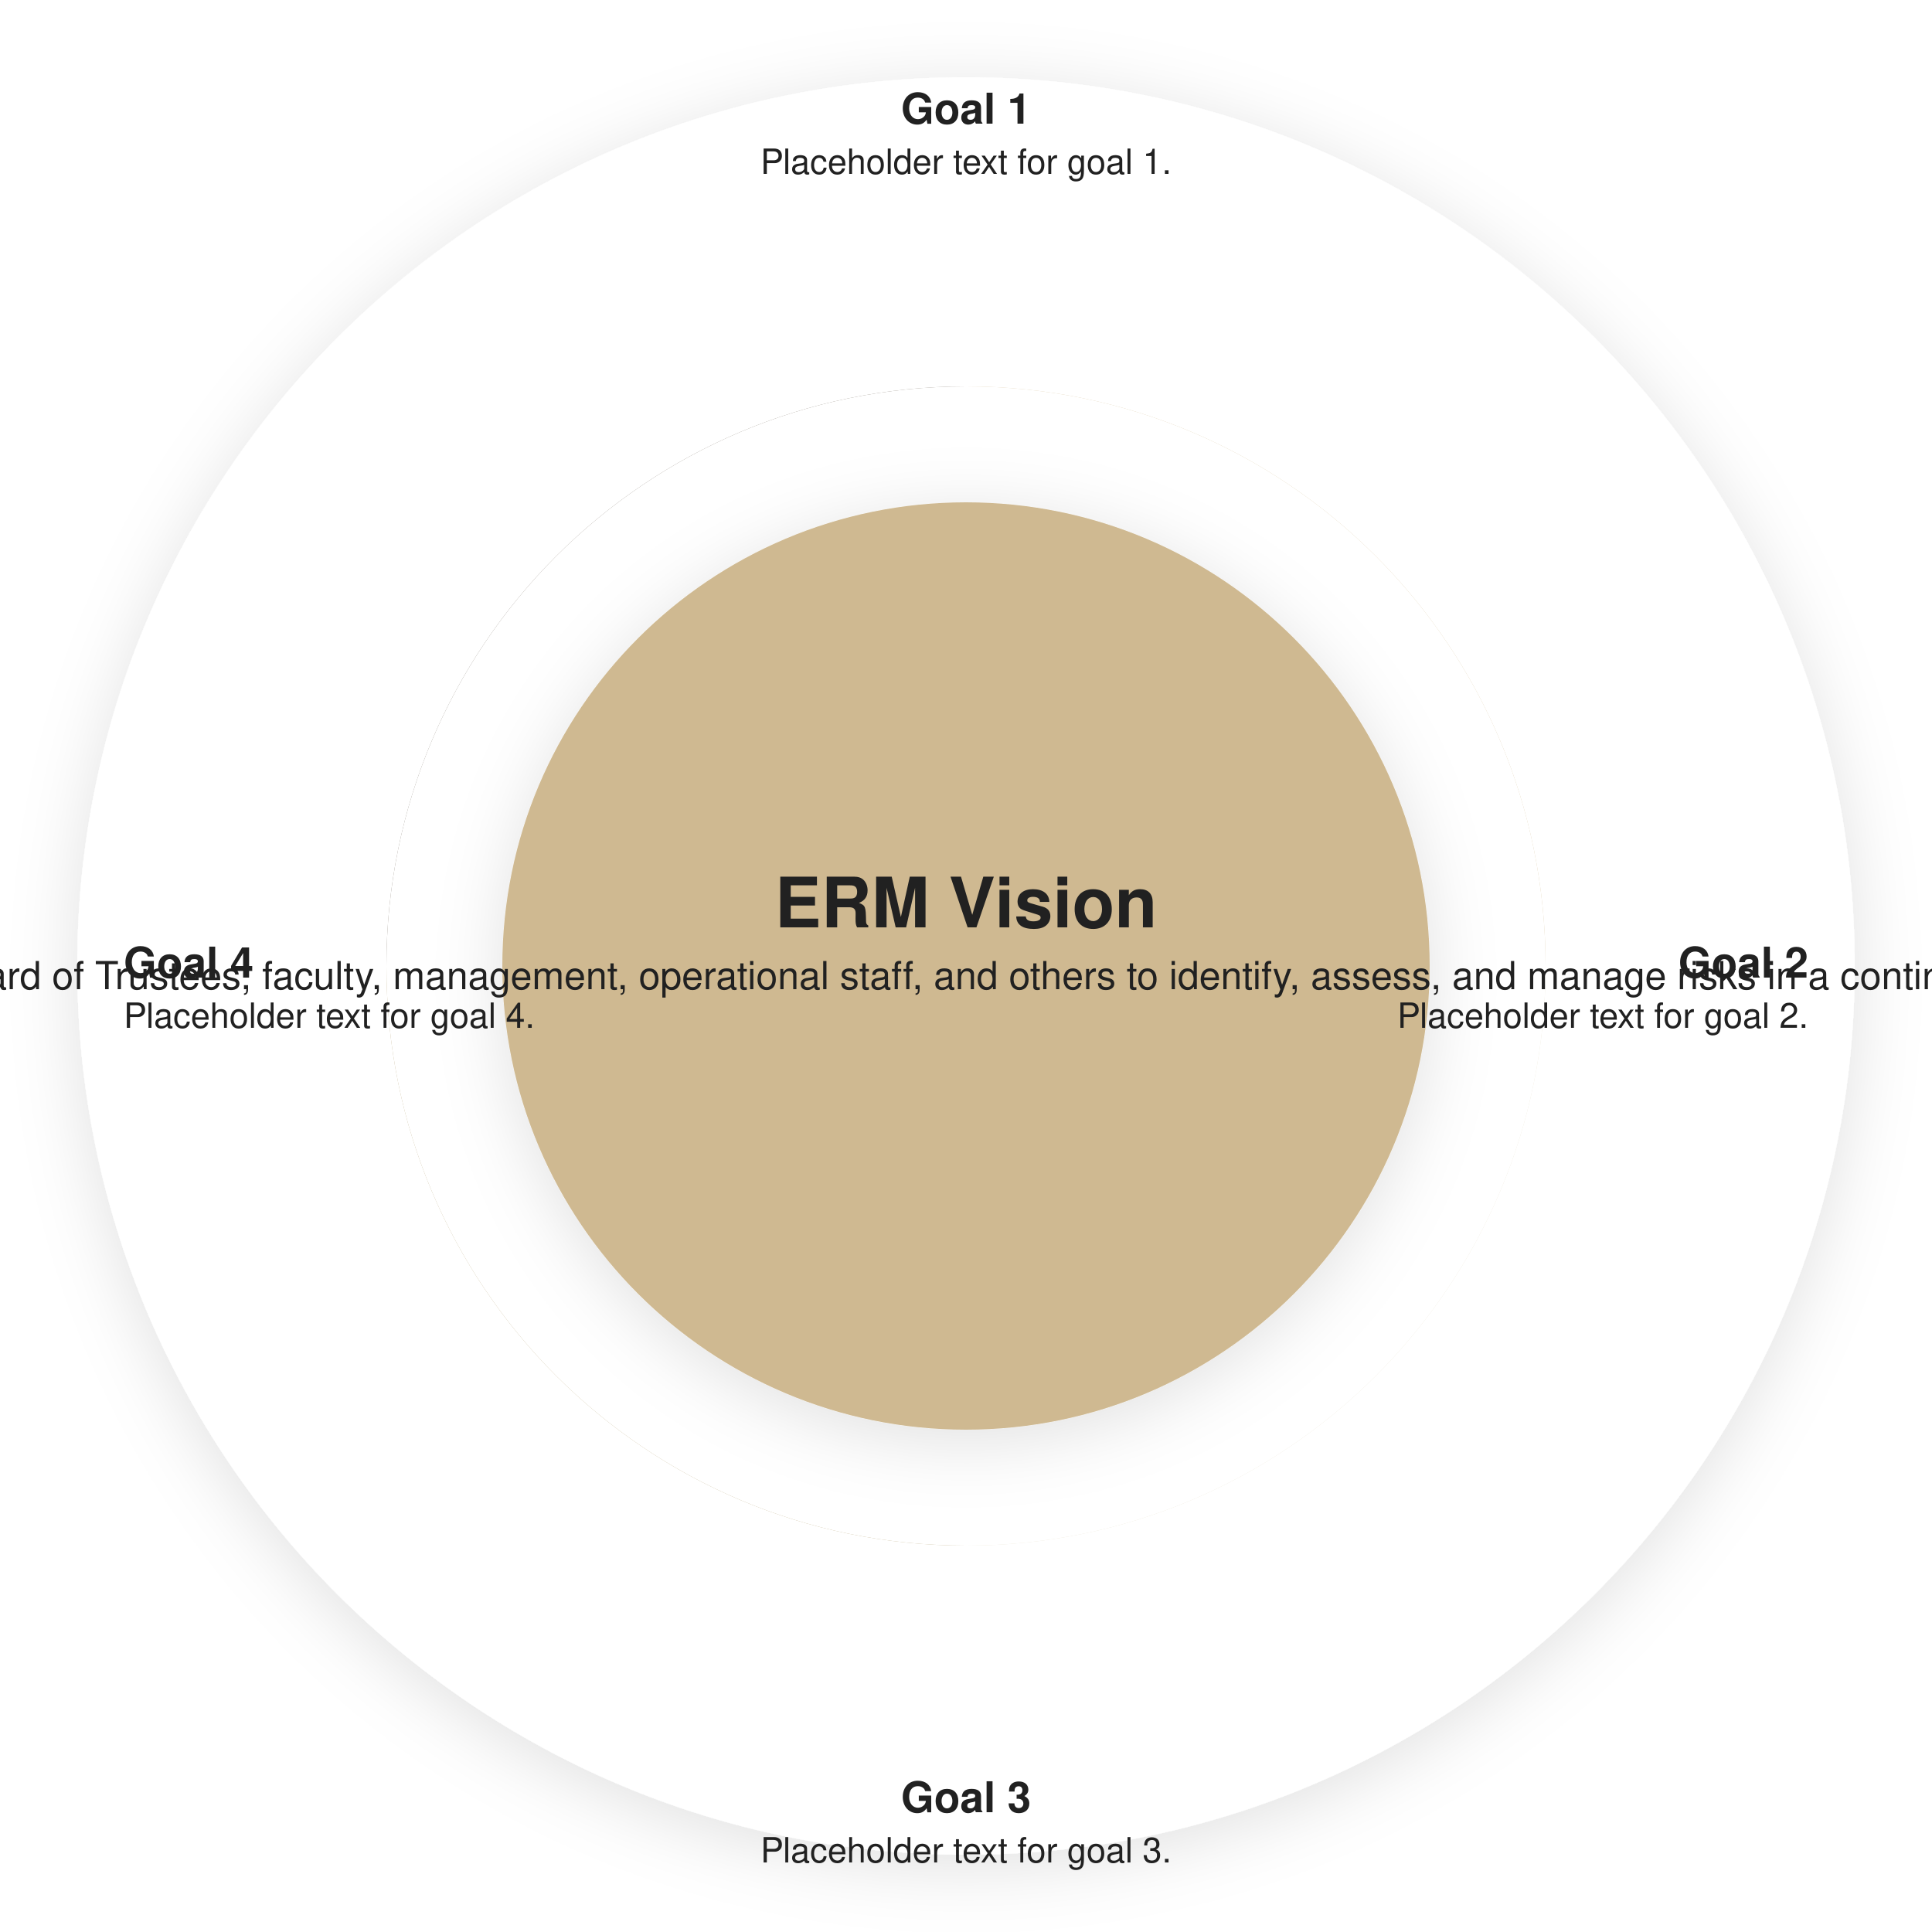
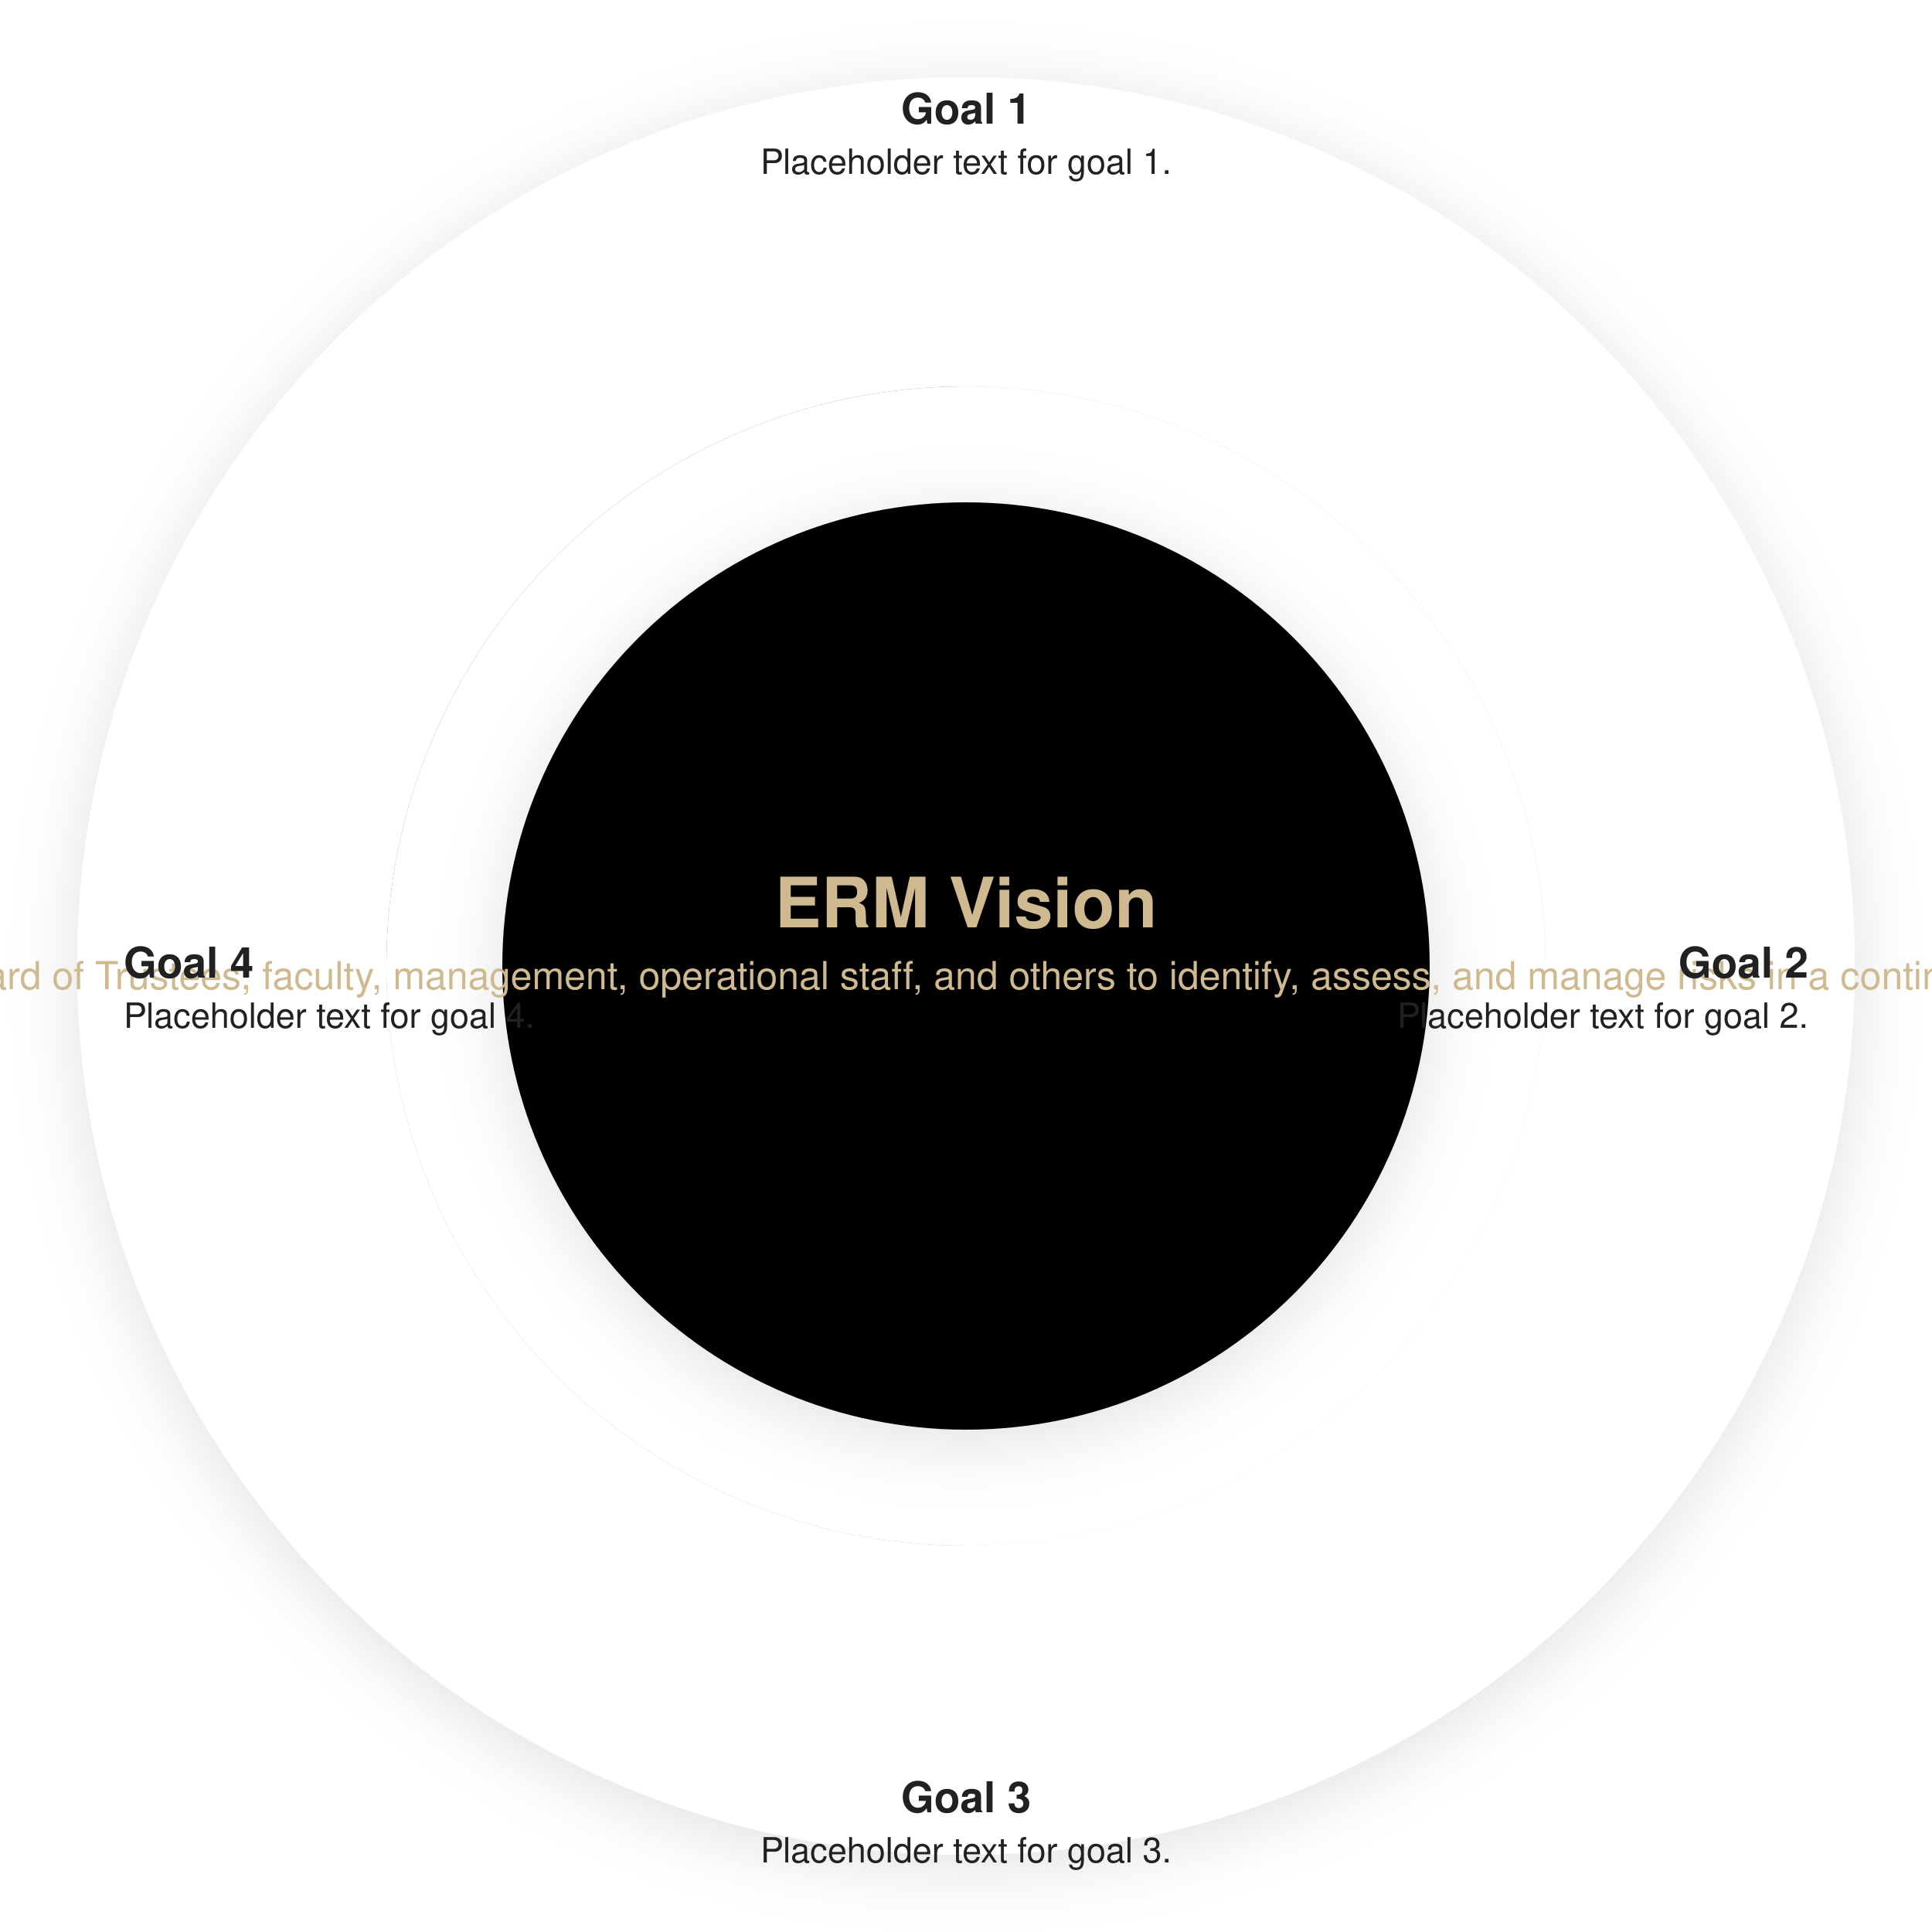
<svg xmlns="http://www.w3.org/2000/svg" viewBox="0 0 1000 1000" role="img" aria-labelledby="title desc">
  <defs>
    <style>
      .text { font-family: Helvetica, Arial, sans-serif; fill: #212121; }
      .visionTitle { font-weight: 800; font-size: 36px; }
      .visionBody { font-size: 20px; }
      .goalTitle { font-weight: 700; text-transform: uppercase; font-size: 22px; }
      .goalBody { font-size: 18px; }
      .softShadow { filter: drop-shadow(0 6px 18px rgba(0,0,0,0.12)); }
    </style>
    <clipPath id="innerHole">
      <circle cx="500" cy="500" r="300" />
    </clipPath>
  </defs>
  <rect width="100%" height="100%" fill="#ffffff" />
  <g class="softShadow">
    <circle cx="500" cy="500" r="460" fill="#ffffff" />
    <g clip-path="url(#innerHole)">
      <path d="M500,500 L500,40 A460,460 0 0 1 860,500 Z" fill="#D7C49E" />
      <path d="M500,500 L860,500 A460,460 0 0 1 500,960 Z" fill="#E9E2D0" />
      <path d="M500,500 L500,960 A460,460 0 0 1 140,500 Z" fill="#B7A57A" />
      <path d="M500,500 L140,500 A460,460 0 0 1 500,40 Z" fill="#7D7368" />
    </g>
    <circle cx="500" cy="500" r="300" fill="#ffffff" />
  </g>
  <g class="softShadow">
-     <circle cx="500" cy="500" r="240" fill="#CFB991" />
+     <circle cx="500" cy="500" r="240" fill="#000000" />
  </g>
  <g class="text" text-anchor="middle">
-     <text x="500" y="480" class="visionTitle">ERM Vision</text>
-     <text x="500" y="512" class="visionBody">Enable all decision makers, including the Board of Trustees, faculty, management, operational staff, and others to identify, assess, and manage risks in a continuously changing and uncertain environment.</text>
+     <text x="500" y="480" class="visionTitle" fill="#CFB991">ERM Vision</text>
+     <text x="500" y="512" class="visionBody" fill="#CFB991">Enable all decision makers, including the Board of Trustees, faculty, management, operational staff, and others to identify, assess, and manage risks in a continuously changing and uncertain environment.</text>
  </g>
  <g class="text">
    <text x="500" y="64" text-anchor="middle" class="goalTitle">Goal 1</text>
    <text x="500" y="90" text-anchor="middle" class="goalBody">Placeholder text for goal 1.</text>
    <text x="936" y="506" text-anchor="end" class="goalTitle">Goal 2</text>
    <text x="936" y="532" text-anchor="end" class="goalBody">Placeholder text for goal 2.</text>
    <text x="500" y="938" text-anchor="middle" class="goalTitle">Goal 3</text>
    <text x="500" y="964" text-anchor="middle" class="goalBody">Placeholder text for goal 3.</text>
    <text x="64" y="506" text-anchor="start" class="goalTitle">Goal 4</text>
    <text x="64" y="532" text-anchor="start" class="goalBody">Placeholder text for goal 4.</text>
  </g>
</svg>
